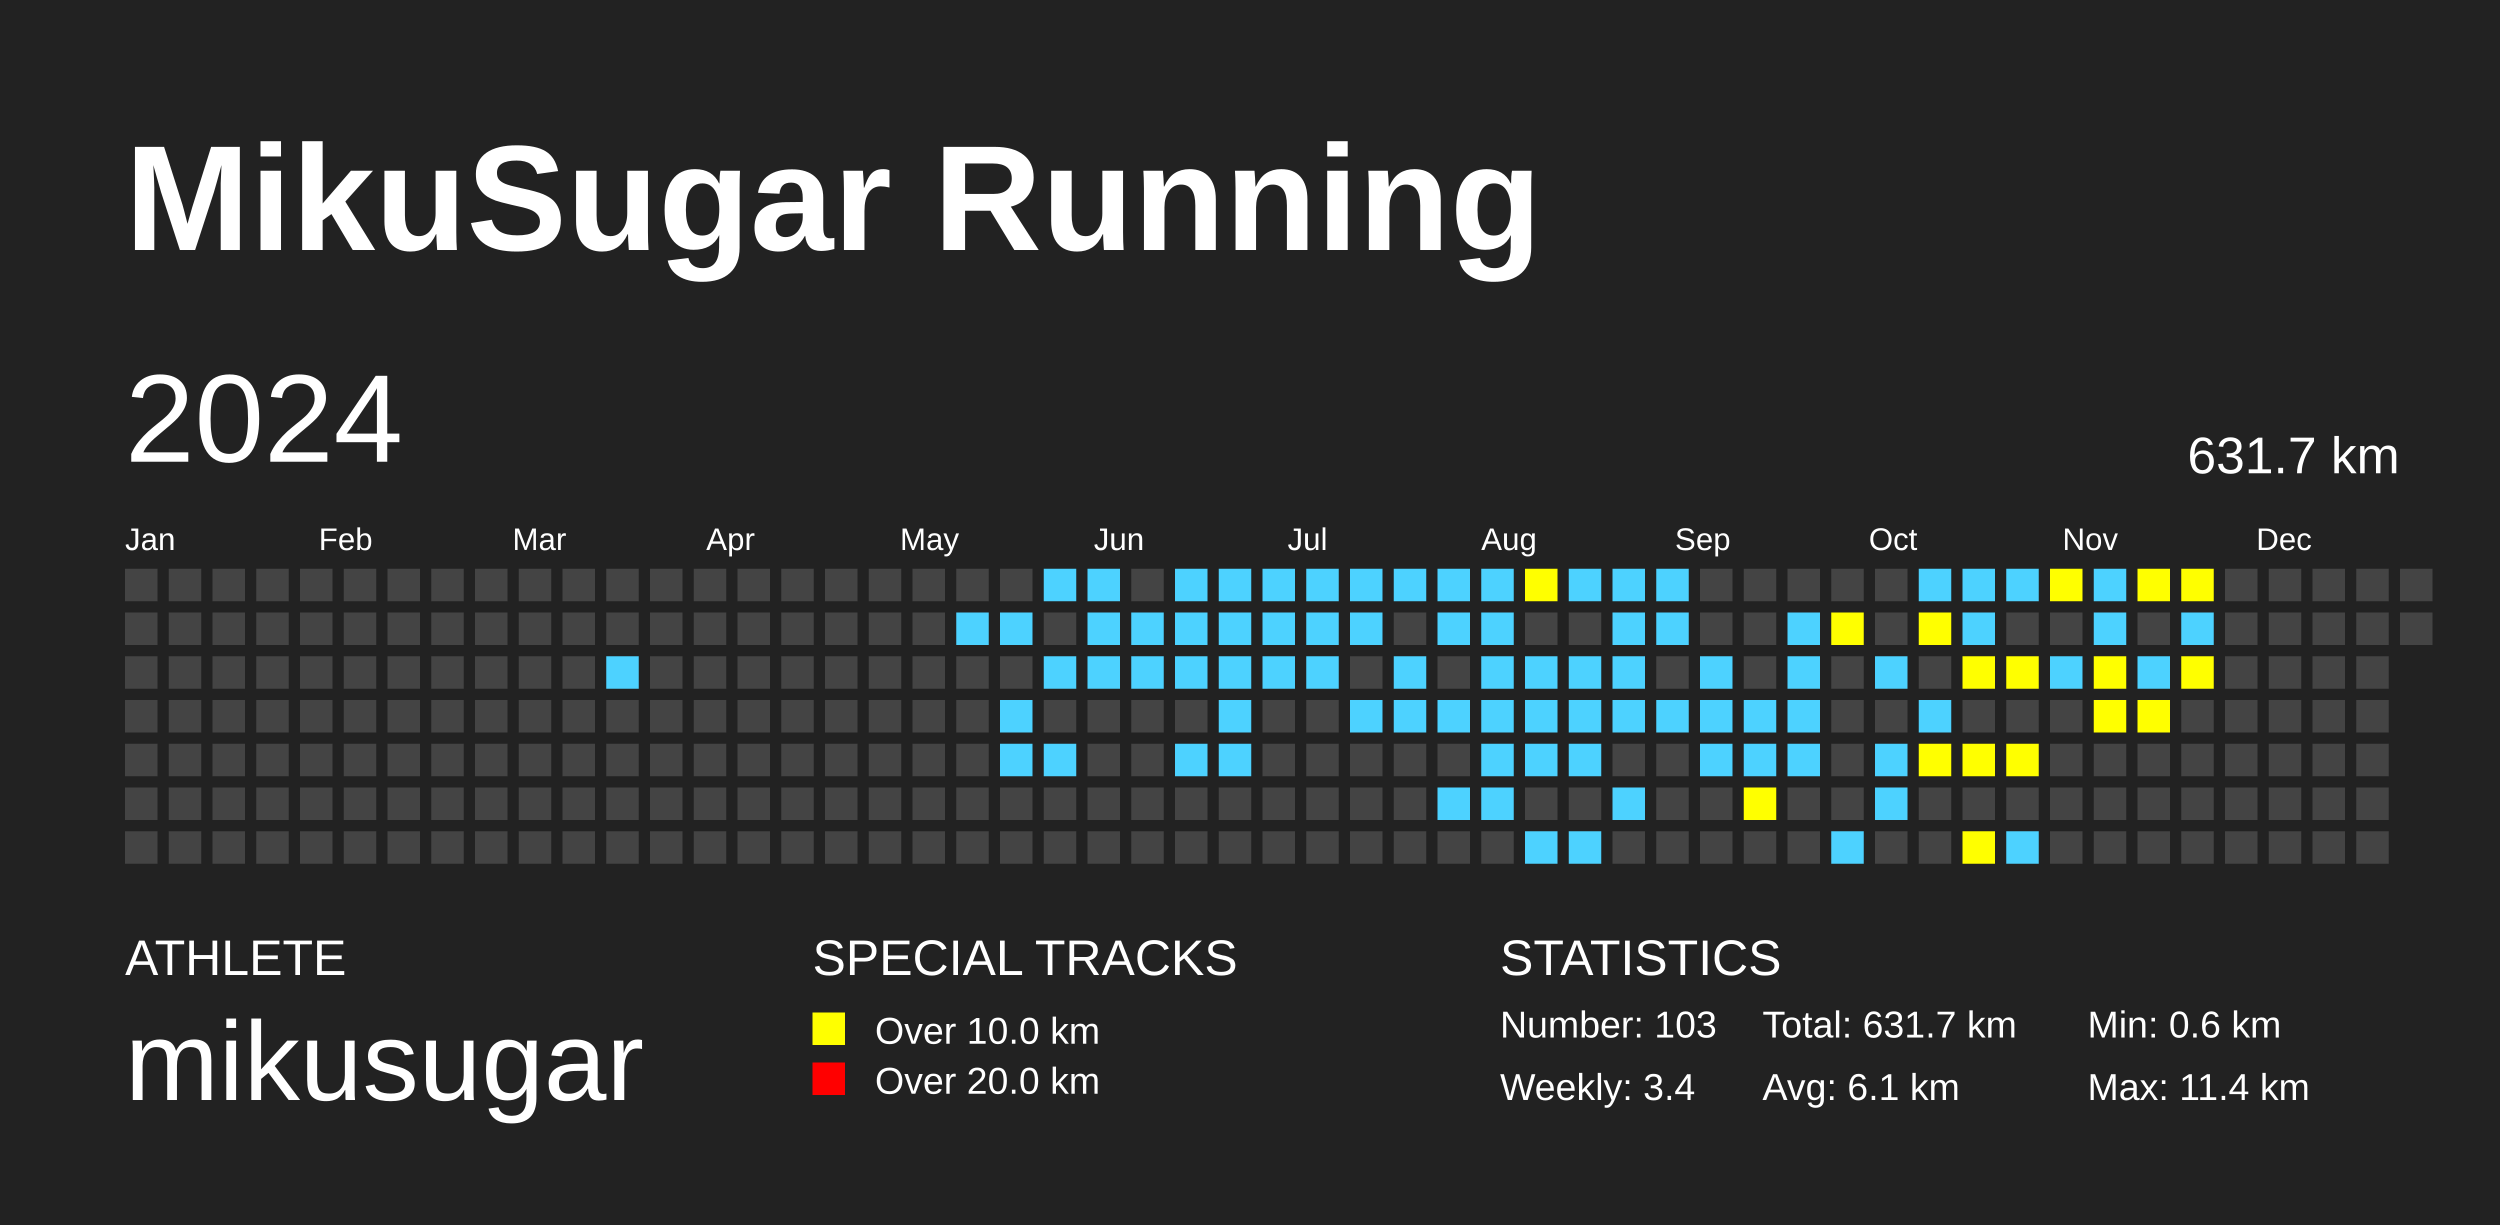
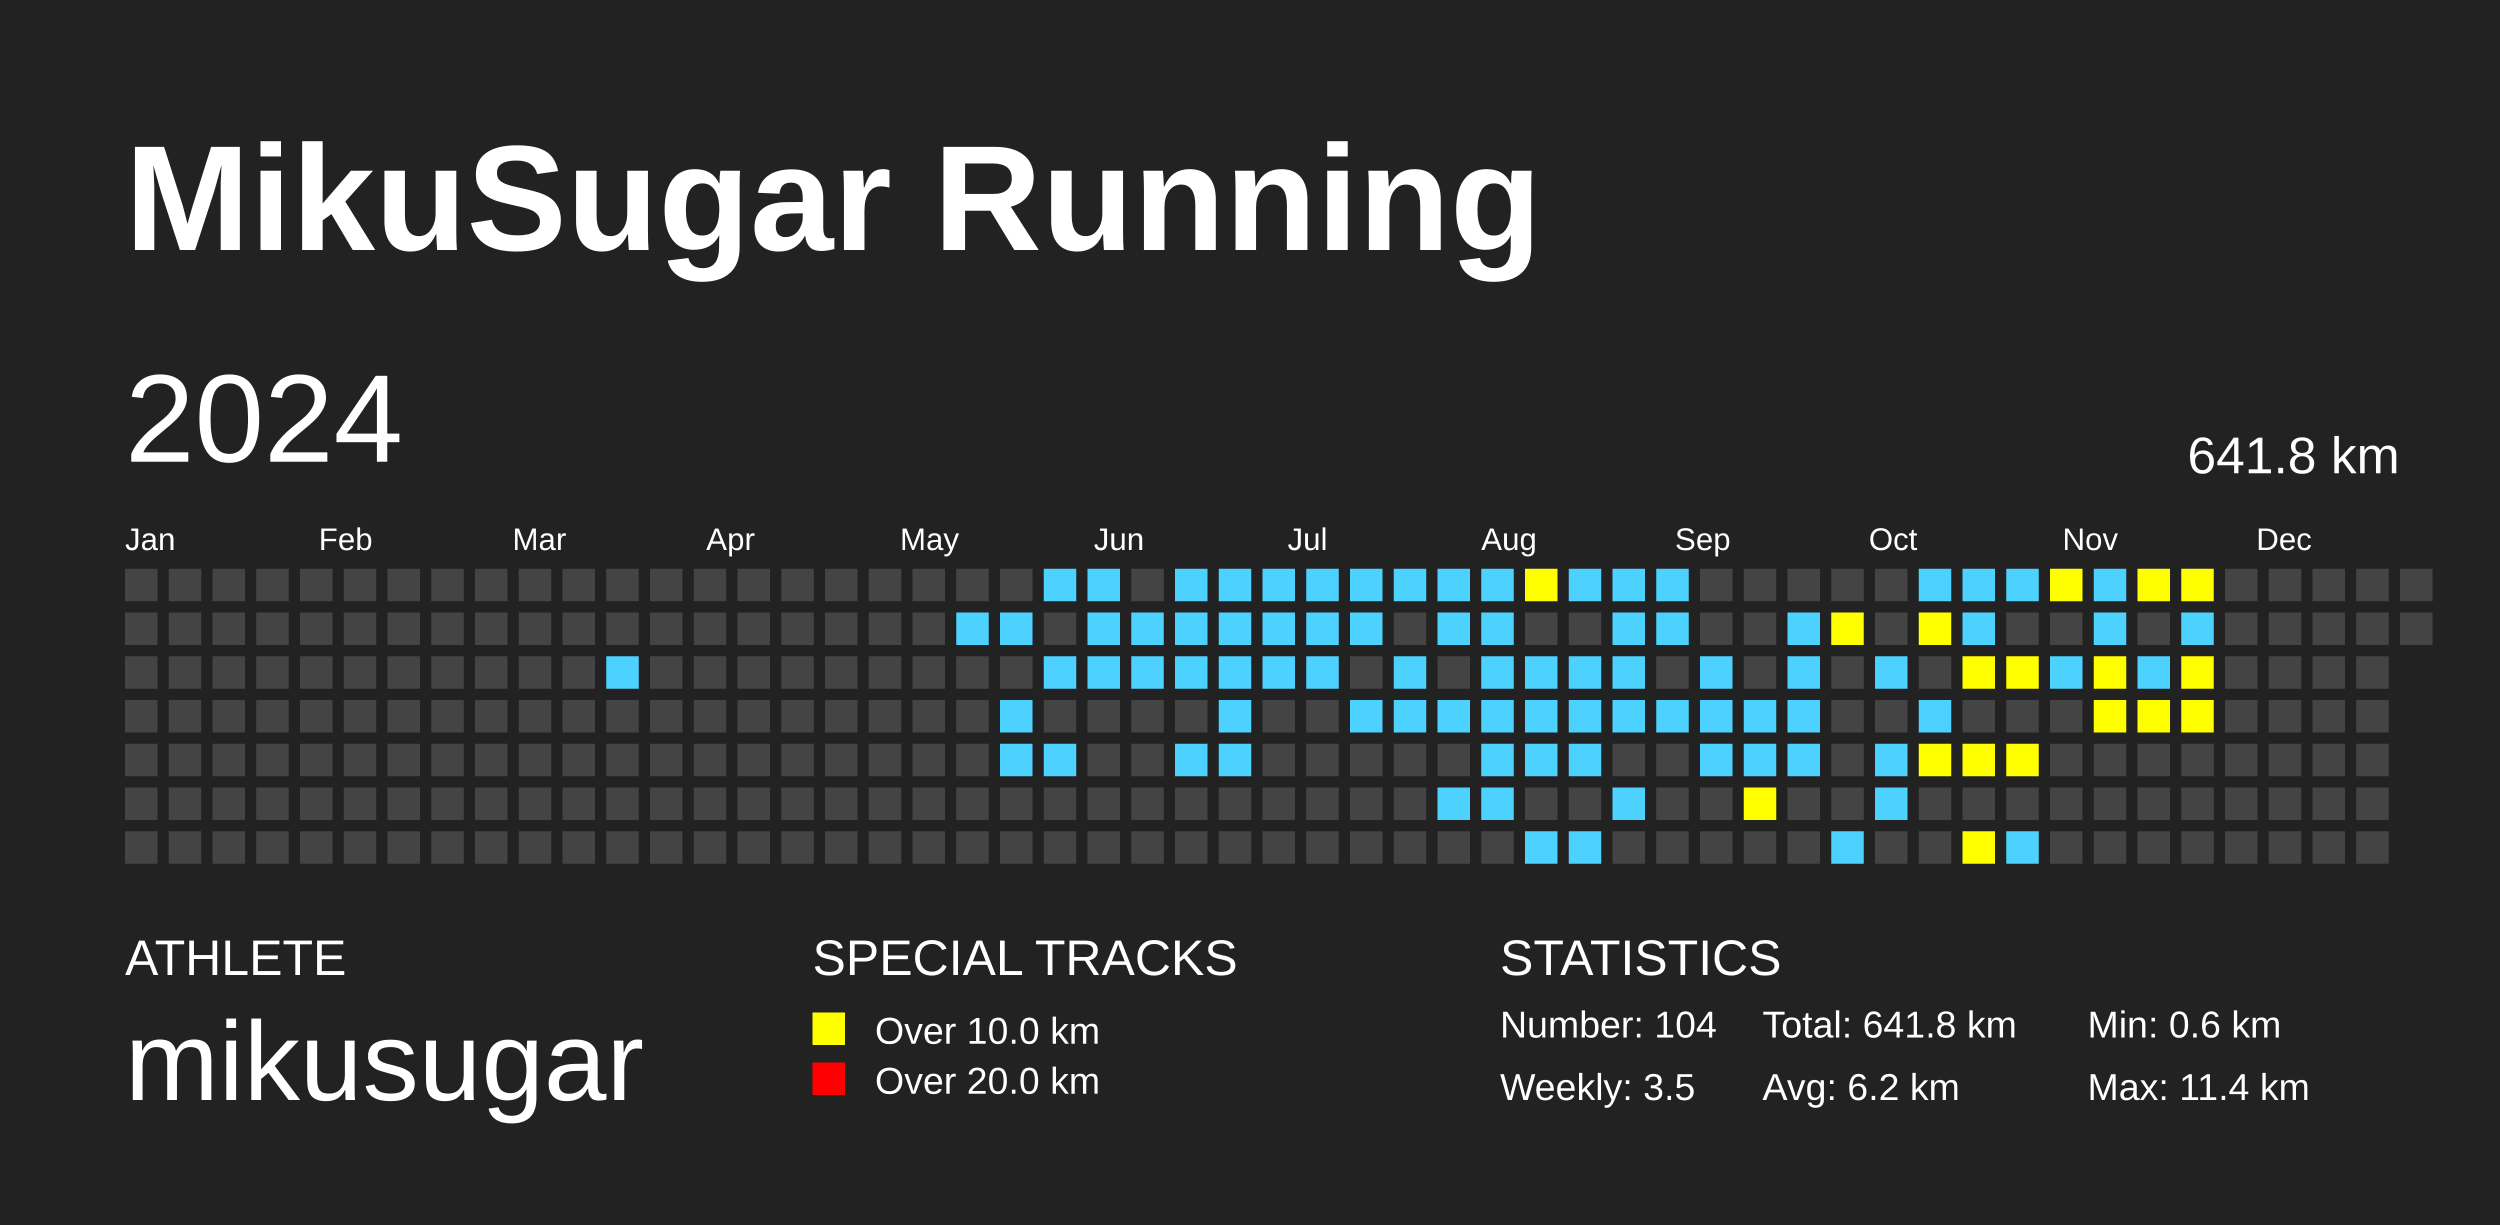
<svg xmlns="http://www.w3.org/2000/svg" baseProfile="full" height="98mm" version="1.1" viewBox="0,0,200,98" width="200mm">
  <defs />
  <rect fill="#222222" height="98" width="200" x="0" y="0" />
  <text fill="#FFFFFF" style="font-size:12px; font-family:Arial; font-weight:bold;" x="10" y="20">MikuSugar Running</text>
  <text fill="#FFFFFF" style="font-size:4px; font-family:Arial" x="10" y="78">ATHLETE</text>
  <text fill="#FFFFFF" style="font-size:9px; font-family:Arial" x="10" y="88">mikusugar</text>
  <text fill="#FFFFFF" style="font-size:4px; font-family:Arial" x="65" y="78">SPECIAL TRACKS</text>
  <rect fill="yellow" height="2.6" width="2.6" x="65" y="81" />
  <text fill="#FFFFFF" style="font-size:3px; font-family:Arial" x="70" y="83.5">Over 10.0 km</text>
  <rect fill="red" height="2.6" width="2.6" x="65" y="85" />
  <text fill="#FFFFFF" style="font-size:3px; font-family:Arial" x="70" y="87.5">Over 20.0 km</text>
  <text fill="#FFFFFF" style="font-size:4px; font-family:Arial" x="120" y="78">STATISTICS</text>
-   <text fill="#FFFFFF" style="font-size:3px; font-family:Arial" x="120" y="83">Number: 103</text>
-   <text fill="#FFFFFF" style="font-size:3px; font-family:Arial" x="120" y="88">Weekly: 3.4</text>
-   <text fill="#FFFFFF" style="font-size:3px; font-family:Arial" x="141" y="83">Total: 631.7 km</text>
-   <text fill="#FFFFFF" style="font-size:3px; font-family:Arial" x="141" y="88">Avg: 6.1 km</text>
+   <text fill="#FFFFFF" style="font-size:3px; font-family:Arial" x="120" y="83">Number: 104</text>
+   <text fill="#FFFFFF" style="font-size:3px; font-family:Arial" x="120" y="88">Weekly: 3.5</text>
+   <text fill="#FFFFFF" style="font-size:3px; font-family:Arial" x="141" y="83">Total: 641.8 km</text>
+   <text fill="#FFFFFF" style="font-size:3px; font-family:Arial" x="141" y="88">Avg: 6.2 km</text>
  <text fill="#FFFFFF" style="font-size:3px; font-family:Arial" x="167" y="83">Min: 0.6 km</text>
  <text fill="#FFFFFF" style="font-size:3px; font-family:Arial" x="167" y="88">Max: 11.4 km</text>
  <text dominant-baseline="hanging" fill="#FFFFFF" style="font-size:10.0px; font-family:Arial;" x="10" y="30">2024</text>
-   <text dominant-baseline="hanging" fill="#FFFFFF" style="font-size:4.125px; font-family:Arial;" x="175" y="35">631.7 km</text>
+   <text dominant-baseline="hanging" fill="#FFFFFF" style="font-size:4.125px; font-family:Arial;" x="175" y="35">641.8 km</text>
  <text fill="#FFFFFF" style="font-size:2.5px; font-family:Arial" x="10.0" y="44">Jan</text>
  <text fill="#FFFFFF" style="font-size:2.5px; font-family:Arial" x="25.5" y="44">Feb</text>
  <text fill="#FFFFFF" style="font-size:2.5px; font-family:Arial" x="41.0" y="44">Mar</text>
  <text fill="#FFFFFF" style="font-size:2.5px; font-family:Arial" x="56.5" y="44">Apr</text>
  <text fill="#FFFFFF" style="font-size:2.5px; font-family:Arial" x="72.0" y="44">May</text>
  <text fill="#FFFFFF" style="font-size:2.5px; font-family:Arial" x="87.5" y="44">Jun</text>
  <text fill="#FFFFFF" style="font-size:2.5px; font-family:Arial" x="103.0" y="44">Jul</text>
  <text fill="#FFFFFF" style="font-size:2.5px; font-family:Arial" x="118.5" y="44">Aug</text>
  <text fill="#FFFFFF" style="font-size:2.5px; font-family:Arial" x="134.0" y="44">Sep</text>
  <text fill="#FFFFFF" style="font-size:2.5px; font-family:Arial" x="149.5" y="44">Oct</text>
  <text fill="#FFFFFF" style="font-size:2.5px; font-family:Arial" x="165.0" y="44">Nov</text>
  <text fill="#FFFFFF" style="font-size:2.5px; font-family:Arial" x="180.5" y="44">Dec</text>
  <rect fill="#444444" height="2.6" width="2.6" x="10.0" y="45.5" />
  <rect fill="#444444" height="2.6" width="2.6" x="10.0" y="49.0" />
  <rect fill="#444444" height="2.6" width="2.6" x="10.0" y="52.5" />
  <rect fill="#444444" height="2.6" width="2.6" x="10.0" y="56.0" />
  <rect fill="#444444" height="2.6" width="2.6" x="10.0" y="59.5" />
  <rect fill="#444444" height="2.6" width="2.6" x="10.0" y="63.0" />
  <rect fill="#444444" height="2.6" width="2.6" x="10.0" y="66.5" />
  <rect fill="#444444" height="2.6" width="2.6" x="13.5" y="45.5" />
  <rect fill="#444444" height="2.6" width="2.6" x="13.5" y="49.0" />
  <rect fill="#444444" height="2.6" width="2.6" x="13.5" y="52.5" />
  <rect fill="#444444" height="2.6" width="2.6" x="13.5" y="56.0" />
  <rect fill="#444444" height="2.6" width="2.6" x="13.5" y="59.5" />
  <rect fill="#444444" height="2.6" width="2.6" x="13.5" y="63.0" />
  <rect fill="#444444" height="2.6" width="2.6" x="13.5" y="66.5" />
  <rect fill="#444444" height="2.6" width="2.6" x="17.0" y="45.5" />
  <rect fill="#444444" height="2.6" width="2.6" x="17.0" y="49.0" />
  <rect fill="#444444" height="2.6" width="2.6" x="17.0" y="52.5" />
  <rect fill="#444444" height="2.6" width="2.6" x="17.0" y="56.0" />
  <rect fill="#444444" height="2.6" width="2.6" x="17.0" y="59.5" />
  <rect fill="#444444" height="2.6" width="2.6" x="17.0" y="63.0" />
  <rect fill="#444444" height="2.6" width="2.6" x="17.0" y="66.5" />
  <rect fill="#444444" height="2.6" width="2.6" x="20.5" y="45.5" />
  <rect fill="#444444" height="2.6" width="2.6" x="20.5" y="49.0" />
  <rect fill="#444444" height="2.6" width="2.6" x="20.5" y="52.5" />
  <rect fill="#444444" height="2.6" width="2.6" x="20.5" y="56.0" />
  <rect fill="#444444" height="2.6" width="2.6" x="20.5" y="59.5" />
  <rect fill="#444444" height="2.6" width="2.6" x="20.5" y="63.0" />
  <rect fill="#444444" height="2.6" width="2.6" x="20.5" y="66.5" />
  <rect fill="#444444" height="2.6" width="2.6" x="24.0" y="45.5" />
  <rect fill="#444444" height="2.6" width="2.6" x="24.0" y="49.0" />
  <rect fill="#444444" height="2.6" width="2.6" x="24.0" y="52.5" />
  <rect fill="#444444" height="2.6" width="2.6" x="24.0" y="56.0" />
  <rect fill="#444444" height="2.6" width="2.6" x="24.0" y="59.5" />
  <rect fill="#444444" height="2.6" width="2.6" x="24.0" y="63.0" />
  <rect fill="#444444" height="2.6" width="2.6" x="24.0" y="66.5" />
  <rect fill="#444444" height="2.6" width="2.6" x="27.5" y="45.5" />
  <rect fill="#444444" height="2.6" width="2.6" x="27.5" y="49.0" />
  <rect fill="#444444" height="2.6" width="2.6" x="27.5" y="52.5" />
  <rect fill="#444444" height="2.6" width="2.6" x="27.5" y="56.0" />
  <rect fill="#444444" height="2.6" width="2.6" x="27.5" y="59.5" />
  <rect fill="#444444" height="2.6" width="2.6" x="27.5" y="63.0" />
  <rect fill="#444444" height="2.6" width="2.6" x="27.5" y="66.5" />
  <rect fill="#444444" height="2.6" width="2.6" x="31.0" y="45.5" />
  <rect fill="#444444" height="2.6" width="2.6" x="31.0" y="49.0" />
  <rect fill="#444444" height="2.6" width="2.6" x="31.0" y="52.5" />
  <rect fill="#444444" height="2.6" width="2.6" x="31.0" y="56.0" />
  <rect fill="#444444" height="2.6" width="2.6" x="31.0" y="59.5" />
  <rect fill="#444444" height="2.6" width="2.6" x="31.0" y="63.0" />
  <rect fill="#444444" height="2.6" width="2.6" x="31.0" y="66.5" />
  <rect fill="#444444" height="2.6" width="2.6" x="34.5" y="45.5" />
  <rect fill="#444444" height="2.6" width="2.6" x="34.5" y="49.0" />
  <rect fill="#444444" height="2.6" width="2.6" x="34.5" y="52.5" />
  <rect fill="#444444" height="2.6" width="2.6" x="34.5" y="56.0" />
  <rect fill="#444444" height="2.6" width="2.6" x="34.5" y="59.5" />
  <rect fill="#444444" height="2.6" width="2.6" x="34.5" y="63.0" />
  <rect fill="#444444" height="2.6" width="2.6" x="34.5" y="66.5" />
  <rect fill="#444444" height="2.6" width="2.6" x="38.0" y="45.5" />
  <rect fill="#444444" height="2.6" width="2.6" x="38.0" y="49.0" />
  <rect fill="#444444" height="2.6" width="2.6" x="38.0" y="52.5" />
  <rect fill="#444444" height="2.6" width="2.6" x="38.0" y="56.0" />
  <rect fill="#444444" height="2.6" width="2.6" x="38.0" y="59.5" />
  <rect fill="#444444" height="2.6" width="2.6" x="38.0" y="63.0" />
  <rect fill="#444444" height="2.6" width="2.6" x="38.0" y="66.5" />
  <rect fill="#444444" height="2.6" width="2.6" x="41.5" y="45.5" />
  <rect fill="#444444" height="2.6" width="2.6" x="41.5" y="49.0" />
  <rect fill="#444444" height="2.6" width="2.6" x="41.5" y="52.5" />
  <rect fill="#444444" height="2.6" width="2.6" x="41.5" y="56.0" />
  <rect fill="#444444" height="2.6" width="2.6" x="41.5" y="59.5" />
  <rect fill="#444444" height="2.6" width="2.6" x="41.5" y="63.0" />
  <rect fill="#444444" height="2.6" width="2.6" x="41.5" y="66.5" />
  <rect fill="#444444" height="2.6" width="2.6" x="45.0" y="45.5" />
  <rect fill="#444444" height="2.6" width="2.6" x="45.0" y="49.0" />
  <rect fill="#444444" height="2.6" width="2.6" x="45.0" y="52.5" />
  <rect fill="#444444" height="2.6" width="2.6" x="45.0" y="56.0" />
  <rect fill="#444444" height="2.6" width="2.6" x="45.0" y="59.5" />
  <rect fill="#444444" height="2.6" width="2.6" x="45.0" y="63.0" />
  <rect fill="#444444" height="2.6" width="2.6" x="45.0" y="66.5" />
  <rect fill="#444444" height="2.6" width="2.6" x="48.5" y="45.5" />
  <rect fill="#444444" height="2.6" width="2.6" x="48.5" y="49.0" />
  <rect fill="#4DD2FF" height="2.6" width="2.6" x="48.5" y="52.5" />
  <rect fill="#444444" height="2.6" width="2.6" x="48.5" y="56.0" />
  <rect fill="#444444" height="2.6" width="2.6" x="48.5" y="59.5" />
  <rect fill="#444444" height="2.6" width="2.6" x="48.5" y="63.0" />
  <rect fill="#444444" height="2.6" width="2.6" x="48.5" y="66.5" />
  <rect fill="#444444" height="2.6" width="2.6" x="52.0" y="45.5" />
  <rect fill="#444444" height="2.6" width="2.6" x="52.0" y="49.0" />
  <rect fill="#444444" height="2.6" width="2.6" x="52.0" y="52.5" />
  <rect fill="#444444" height="2.6" width="2.6" x="52.0" y="56.0" />
  <rect fill="#444444" height="2.6" width="2.6" x="52.0" y="59.5" />
  <rect fill="#444444" height="2.6" width="2.6" x="52.0" y="63.0" />
  <rect fill="#444444" height="2.6" width="2.6" x="52.0" y="66.5" />
  <rect fill="#444444" height="2.6" width="2.6" x="55.5" y="45.5" />
  <rect fill="#444444" height="2.6" width="2.6" x="55.5" y="49.0" />
  <rect fill="#444444" height="2.6" width="2.6" x="55.5" y="52.5" />
  <rect fill="#444444" height="2.6" width="2.6" x="55.5" y="56.0" />
  <rect fill="#444444" height="2.6" width="2.6" x="55.5" y="59.5" />
  <rect fill="#444444" height="2.6" width="2.6" x="55.5" y="63.0" />
  <rect fill="#444444" height="2.6" width="2.6" x="55.5" y="66.5" />
  <rect fill="#444444" height="2.6" width="2.6" x="59.0" y="45.5" />
  <rect fill="#444444" height="2.6" width="2.6" x="59.0" y="49.0" />
  <rect fill="#444444" height="2.6" width="2.6" x="59.0" y="52.5" />
  <rect fill="#444444" height="2.6" width="2.6" x="59.0" y="56.0" />
  <rect fill="#444444" height="2.6" width="2.6" x="59.0" y="59.5" />
  <rect fill="#444444" height="2.6" width="2.6" x="59.0" y="63.0" />
  <rect fill="#444444" height="2.6" width="2.6" x="59.0" y="66.5" />
  <rect fill="#444444" height="2.6" width="2.6" x="62.5" y="45.5" />
  <rect fill="#444444" height="2.6" width="2.6" x="62.5" y="49.0" />
  <rect fill="#444444" height="2.6" width="2.6" x="62.5" y="52.5" />
  <rect fill="#444444" height="2.6" width="2.6" x="62.5" y="56.0" />
  <rect fill="#444444" height="2.6" width="2.6" x="62.5" y="59.5" />
  <rect fill="#444444" height="2.6" width="2.6" x="62.5" y="63.0" />
  <rect fill="#444444" height="2.6" width="2.6" x="62.5" y="66.5" />
  <rect fill="#444444" height="2.6" width="2.6" x="66.0" y="45.5" />
  <rect fill="#444444" height="2.6" width="2.6" x="66.0" y="49.0" />
  <rect fill="#444444" height="2.6" width="2.6" x="66.0" y="52.5" />
  <rect fill="#444444" height="2.6" width="2.6" x="66.0" y="56.0" />
  <rect fill="#444444" height="2.6" width="2.6" x="66.0" y="59.5" />
  <rect fill="#444444" height="2.6" width="2.6" x="66.0" y="63.0" />
  <rect fill="#444444" height="2.6" width="2.6" x="66.0" y="66.5" />
  <rect fill="#444444" height="2.6" width="2.6" x="69.5" y="45.5" />
  <rect fill="#444444" height="2.6" width="2.6" x="69.5" y="49.0" />
  <rect fill="#444444" height="2.6" width="2.6" x="69.5" y="52.5" />
  <rect fill="#444444" height="2.6" width="2.6" x="69.5" y="56.0" />
  <rect fill="#444444" height="2.6" width="2.6" x="69.5" y="59.5" />
  <rect fill="#444444" height="2.6" width="2.6" x="69.5" y="63.0" />
  <rect fill="#444444" height="2.6" width="2.6" x="69.5" y="66.5" />
  <rect fill="#444444" height="2.6" width="2.6" x="73.0" y="45.5" />
  <rect fill="#444444" height="2.6" width="2.6" x="73.0" y="49.0" />
  <rect fill="#444444" height="2.6" width="2.6" x="73.0" y="52.5" />
  <rect fill="#444444" height="2.6" width="2.6" x="73.0" y="56.0" />
  <rect fill="#444444" height="2.6" width="2.6" x="73.0" y="59.5" />
  <rect fill="#444444" height="2.6" width="2.6" x="73.0" y="63.0" />
  <rect fill="#444444" height="2.6" width="2.6" x="73.0" y="66.5" />
  <rect fill="#444444" height="2.6" width="2.6" x="76.5" y="45.5" />
  <rect fill="#4DD2FF" height="2.6" width="2.6" x="76.5" y="49.0" />
  <rect fill="#444444" height="2.6" width="2.6" x="76.5" y="52.5" />
  <rect fill="#444444" height="2.6" width="2.6" x="76.5" y="56.0" />
  <rect fill="#444444" height="2.6" width="2.6" x="76.5" y="59.5" />
  <rect fill="#444444" height="2.6" width="2.6" x="76.5" y="63.0" />
  <rect fill="#444444" height="2.6" width="2.6" x="76.5" y="66.5" />
  <rect fill="#444444" height="2.6" width="2.6" x="80.0" y="45.5" />
  <rect fill="#4DD2FF" height="2.6" width="2.6" x="80.0" y="49.0" />
  <rect fill="#444444" height="2.6" width="2.6" x="80.0" y="52.5" />
  <rect fill="#4DD2FF" height="2.6" width="2.6" x="80.0" y="56.0" />
  <rect fill="#4DD2FF" height="2.6" width="2.6" x="80.0" y="59.5" />
  <rect fill="#444444" height="2.6" width="2.6" x="80.0" y="63.0" />
  <rect fill="#444444" height="2.6" width="2.6" x="80.0" y="66.5" />
  <rect fill="#4DD2FF" height="2.6" width="2.6" x="83.5" y="45.5" />
  <rect fill="#444444" height="2.6" width="2.6" x="83.5" y="49.0" />
  <rect fill="#4DD2FF" height="2.6" width="2.6" x="83.5" y="52.5" />
  <rect fill="#444444" height="2.6" width="2.6" x="83.5" y="56.0" />
  <rect fill="#4DD2FF" height="2.6" width="2.6" x="83.5" y="59.5" />
  <rect fill="#444444" height="2.6" width="2.6" x="83.5" y="63.0" />
  <rect fill="#444444" height="2.6" width="2.6" x="83.5" y="66.5" />
  <rect fill="#4DD2FF" height="2.6" width="2.6" x="87.0" y="45.5" />
  <rect fill="#4DD2FF" height="2.6" width="2.6" x="87.0" y="49.0" />
  <rect fill="#4DD2FF" height="2.6" width="2.6" x="87.0" y="52.5" />
  <rect fill="#444444" height="2.6" width="2.6" x="87.0" y="56.0" />
  <rect fill="#444444" height="2.6" width="2.6" x="87.0" y="59.5" />
  <rect fill="#444444" height="2.6" width="2.6" x="87.0" y="63.0" />
  <rect fill="#444444" height="2.6" width="2.6" x="87.0" y="66.5" />
  <rect fill="#444444" height="2.6" width="2.6" x="90.5" y="45.5" />
  <rect fill="#4DD2FF" height="2.6" width="2.6" x="90.5" y="49.0" />
  <rect fill="#4DD2FF" height="2.6" width="2.6" x="90.5" y="52.5" />
  <rect fill="#444444" height="2.6" width="2.6" x="90.5" y="56.0" />
  <rect fill="#444444" height="2.6" width="2.6" x="90.5" y="59.5" />
  <rect fill="#444444" height="2.6" width="2.6" x="90.5" y="63.0" />
  <rect fill="#444444" height="2.6" width="2.6" x="90.5" y="66.5" />
  <rect fill="#4DD2FF" height="2.6" width="2.6" x="94.0" y="45.5" />
  <rect fill="#4DD2FF" height="2.6" width="2.6" x="94.0" y="49.0" />
  <rect fill="#4DD2FF" height="2.6" width="2.6" x="94.0" y="52.5" />
  <rect fill="#444444" height="2.6" width="2.6" x="94.0" y="56.0" />
  <rect fill="#4DD2FF" height="2.6" width="2.6" x="94.0" y="59.5" />
  <rect fill="#444444" height="2.6" width="2.6" x="94.0" y="63.0" />
  <rect fill="#444444" height="2.6" width="2.6" x="94.0" y="66.5" />
  <rect fill="#4DD2FF" height="2.6" width="2.6" x="97.5" y="45.5" />
  <rect fill="#4DD2FF" height="2.6" width="2.6" x="97.5" y="49.0" />
  <rect fill="#4DD2FF" height="2.6" width="2.6" x="97.5" y="52.5" />
  <rect fill="#4DD2FF" height="2.6" width="2.6" x="97.5" y="56.0" />
  <rect fill="#4DD2FF" height="2.6" width="2.6" x="97.5" y="59.5" />
  <rect fill="#444444" height="2.6" width="2.6" x="97.5" y="63.0" />
  <rect fill="#444444" height="2.6" width="2.6" x="97.5" y="66.5" />
  <rect fill="#4DD2FF" height="2.6" width="2.6" x="101.0" y="45.5" />
  <rect fill="#4DD2FF" height="2.6" width="2.6" x="101.0" y="49.0" />
  <rect fill="#4DD2FF" height="2.6" width="2.6" x="101.0" y="52.5" />
  <rect fill="#444444" height="2.6" width="2.6" x="101.0" y="56.0" />
  <rect fill="#444444" height="2.6" width="2.6" x="101.0" y="59.5" />
  <rect fill="#444444" height="2.6" width="2.6" x="101.0" y="63.0" />
  <rect fill="#444444" height="2.6" width="2.6" x="101.0" y="66.5" />
  <rect fill="#4DD2FF" height="2.6" width="2.6" x="104.5" y="45.5" />
  <rect fill="#4DD2FF" height="2.6" width="2.6" x="104.5" y="49.0" />
  <rect fill="#4DD2FF" height="2.6" width="2.6" x="104.5" y="52.5" />
  <rect fill="#444444" height="2.6" width="2.6" x="104.5" y="56.0" />
  <rect fill="#444444" height="2.6" width="2.6" x="104.5" y="59.5" />
  <rect fill="#444444" height="2.6" width="2.6" x="104.5" y="63.0" />
  <rect fill="#444444" height="2.6" width="2.6" x="104.5" y="66.5" />
  <rect fill="#4DD2FF" height="2.6" width="2.6" x="108.0" y="45.5" />
  <rect fill="#4DD2FF" height="2.6" width="2.6" x="108.0" y="49.0" />
  <rect fill="#444444" height="2.6" width="2.6" x="108.0" y="52.5" />
  <rect fill="#4DD2FF" height="2.6" width="2.6" x="108.0" y="56.0" />
  <rect fill="#444444" height="2.6" width="2.6" x="108.0" y="59.5" />
  <rect fill="#444444" height="2.6" width="2.6" x="108.0" y="63.0" />
  <rect fill="#444444" height="2.6" width="2.6" x="108.0" y="66.5" />
  <rect fill="#4DD2FF" height="2.6" width="2.6" x="111.5" y="45.5" />
  <rect fill="#444444" height="2.6" width="2.6" x="111.5" y="49.0" />
  <rect fill="#4DD2FF" height="2.6" width="2.6" x="111.5" y="52.5" />
  <rect fill="#4DD2FF" height="2.6" width="2.6" x="111.5" y="56.0" />
  <rect fill="#444444" height="2.6" width="2.6" x="111.5" y="59.5" />
  <rect fill="#444444" height="2.6" width="2.6" x="111.5" y="63.0" />
  <rect fill="#444444" height="2.6" width="2.6" x="111.5" y="66.5" />
  <rect fill="#4DD2FF" height="2.6" width="2.6" x="115.0" y="45.5" />
  <rect fill="#4DD2FF" height="2.6" width="2.6" x="115.0" y="49.0" />
  <rect fill="#444444" height="2.6" width="2.6" x="115.0" y="52.5" />
  <rect fill="#4DD2FF" height="2.6" width="2.6" x="115.0" y="56.0" />
  <rect fill="#444444" height="2.6" width="2.6" x="115.0" y="59.5" />
  <rect fill="#4DD2FF" height="2.6" width="2.6" x="115.0" y="63.0" />
  <rect fill="#444444" height="2.6" width="2.6" x="115.0" y="66.5" />
  <rect fill="#4DD2FF" height="2.6" width="2.6" x="118.5" y="45.5" />
  <rect fill="#4DD2FF" height="2.6" width="2.6" x="118.5" y="49.0" />
  <rect fill="#4DD2FF" height="2.6" width="2.6" x="118.5" y="52.5" />
  <rect fill="#4DD2FF" height="2.6" width="2.6" x="118.5" y="56.0" />
  <rect fill="#4DD2FF" height="2.6" width="2.6" x="118.5" y="59.5" />
  <rect fill="#4DD2FF" height="2.6" width="2.6" x="118.5" y="63.0" />
  <rect fill="#444444" height="2.6" width="2.6" x="118.5" y="66.5" />
  <rect fill="yellow" height="2.6" width="2.6" x="122.0" y="45.5" />
  <rect fill="#444444" height="2.6" width="2.6" x="122.0" y="49.0" />
  <rect fill="#4DD2FF" height="2.6" width="2.6" x="122.0" y="52.5" />
  <rect fill="#4DD2FF" height="2.6" width="2.6" x="122.0" y="56.0" />
  <rect fill="#4DD2FF" height="2.6" width="2.6" x="122.0" y="59.5" />
  <rect fill="#444444" height="2.6" width="2.6" x="122.0" y="63.0" />
  <rect fill="#4DD2FF" height="2.6" width="2.6" x="122.0" y="66.5" />
  <rect fill="#4DD2FF" height="2.6" width="2.6" x="125.5" y="45.5" />
  <rect fill="#444444" height="2.6" width="2.6" x="125.5" y="49.0" />
  <rect fill="#4DD2FF" height="2.6" width="2.6" x="125.5" y="52.5" />
  <rect fill="#4DD2FF" height="2.6" width="2.6" x="125.5" y="56.0" />
  <rect fill="#4DD2FF" height="2.6" width="2.6" x="125.5" y="59.5" />
  <rect fill="#444444" height="2.6" width="2.6" x="125.5" y="63.0" />
  <rect fill="#4DD2FF" height="2.6" width="2.6" x="125.5" y="66.5" />
  <rect fill="#4DD2FF" height="2.6" width="2.6" x="129.0" y="45.5" />
  <rect fill="#4DD2FF" height="2.6" width="2.6" x="129.0" y="49.0" />
  <rect fill="#4DD2FF" height="2.6" width="2.6" x="129.0" y="52.5" />
  <rect fill="#4DD2FF" height="2.6" width="2.6" x="129.0" y="56.0" />
  <rect fill="#444444" height="2.6" width="2.6" x="129.0" y="59.5" />
  <rect fill="#4DD2FF" height="2.6" width="2.6" x="129.0" y="63.0" />
  <rect fill="#444444" height="2.6" width="2.6" x="129.0" y="66.5" />
  <rect fill="#4DD2FF" height="2.6" width="2.6" x="132.5" y="45.5" />
  <rect fill="#4DD2FF" height="2.6" width="2.6" x="132.5" y="49.0" />
  <rect fill="#444444" height="2.6" width="2.6" x="132.5" y="52.5" />
  <rect fill="#4DD2FF" height="2.6" width="2.6" x="132.5" y="56.0" />
  <rect fill="#444444" height="2.6" width="2.6" x="132.5" y="59.5" />
  <rect fill="#444444" height="2.6" width="2.6" x="132.5" y="63.0" />
  <rect fill="#444444" height="2.6" width="2.6" x="132.5" y="66.5" />
  <rect fill="#444444" height="2.6" width="2.6" x="136.0" y="45.5" />
  <rect fill="#444444" height="2.6" width="2.6" x="136.0" y="49.0" />
  <rect fill="#4DD2FF" height="2.6" width="2.6" x="136.0" y="52.5" />
  <rect fill="#4DD2FF" height="2.6" width="2.6" x="136.0" y="56.0" />
  <rect fill="#4DD2FF" height="2.6" width="2.6" x="136.0" y="59.5" />
  <rect fill="#444444" height="2.6" width="2.6" x="136.0" y="63.0" />
  <rect fill="#444444" height="2.6" width="2.6" x="136.0" y="66.5" />
  <rect fill="#444444" height="2.6" width="2.6" x="139.5" y="45.5" />
  <rect fill="#444444" height="2.6" width="2.6" x="139.5" y="49.0" />
  <rect fill="#444444" height="2.6" width="2.6" x="139.5" y="52.5" />
  <rect fill="#4DD2FF" height="2.6" width="2.6" x="139.5" y="56.0" />
  <rect fill="#4DD2FF" height="2.6" width="2.6" x="139.5" y="59.5" />
  <rect fill="yellow" height="2.6" width="2.6" x="139.5" y="63.0" />
  <rect fill="#444444" height="2.6" width="2.6" x="139.5" y="66.5" />
  <rect fill="#444444" height="2.6" width="2.6" x="143.0" y="45.5" />
  <rect fill="#4DD2FF" height="2.6" width="2.6" x="143.0" y="49.0" />
  <rect fill="#4DD2FF" height="2.6" width="2.6" x="143.0" y="52.5" />
  <rect fill="#4DD2FF" height="2.6" width="2.6" x="143.0" y="56.0" />
  <rect fill="#4DD2FF" height="2.6" width="2.6" x="143.0" y="59.5" />
  <rect fill="#444444" height="2.6" width="2.6" x="143.0" y="63.0" />
  <rect fill="#444444" height="2.6" width="2.6" x="143.0" y="66.5" />
  <rect fill="#444444" height="2.6" width="2.6" x="146.5" y="45.5" />
  <rect fill="yellow" height="2.6" width="2.6" x="146.5" y="49.0" />
  <rect fill="#444444" height="2.6" width="2.6" x="146.5" y="52.5" />
  <rect fill="#444444" height="2.6" width="2.6" x="146.5" y="56.0" />
  <rect fill="#444444" height="2.6" width="2.6" x="146.5" y="59.5" />
  <rect fill="#444444" height="2.6" width="2.6" x="146.5" y="63.0" />
  <rect fill="#4DD2FF" height="2.6" width="2.6" x="146.5" y="66.5" />
  <rect fill="#444444" height="2.6" width="2.6" x="150.0" y="45.5" />
  <rect fill="#444444" height="2.6" width="2.6" x="150.0" y="49.0" />
  <rect fill="#4DD2FF" height="2.6" width="2.6" x="150.0" y="52.5" />
  <rect fill="#444444" height="2.6" width="2.6" x="150.0" y="56.0" />
  <rect fill="#4DD2FF" height="2.6" width="2.6" x="150.0" y="59.5" />
  <rect fill="#4DD2FF" height="2.6" width="2.6" x="150.0" y="63.0" />
  <rect fill="#444444" height="2.6" width="2.6" x="150.0" y="66.5" />
  <rect fill="#4DD2FF" height="2.6" width="2.6" x="153.5" y="45.5" />
  <rect fill="yellow" height="2.6" width="2.6" x="153.5" y="49.0" />
  <rect fill="#444444" height="2.6" width="2.6" x="153.5" y="52.5" />
  <rect fill="#4DD2FF" height="2.6" width="2.6" x="153.5" y="56.0" />
  <rect fill="yellow" height="2.6" width="2.6" x="153.5" y="59.5" />
  <rect fill="#444444" height="2.6" width="2.6" x="153.5" y="63.0" />
  <rect fill="#444444" height="2.6" width="2.6" x="153.5" y="66.5" />
  <rect fill="#4DD2FF" height="2.6" width="2.6" x="157.0" y="45.5" />
  <rect fill="#4DD2FF" height="2.6" width="2.6" x="157.0" y="49.0" />
  <rect fill="yellow" height="2.6" width="2.6" x="157.0" y="52.5" />
  <rect fill="#444444" height="2.6" width="2.6" x="157.0" y="56.0" />
  <rect fill="yellow" height="2.6" width="2.6" x="157.0" y="59.5" />
  <rect fill="#444444" height="2.6" width="2.6" x="157.0" y="63.0" />
  <rect fill="yellow" height="2.6" width="2.6" x="157.0" y="66.5" />
  <rect fill="#4DD2FF" height="2.6" width="2.6" x="160.5" y="45.5" />
  <rect fill="#444444" height="2.6" width="2.6" x="160.5" y="49.0" />
  <rect fill="yellow" height="2.6" width="2.6" x="160.5" y="52.5" />
  <rect fill="#444444" height="2.6" width="2.6" x="160.5" y="56.0" />
  <rect fill="yellow" height="2.6" width="2.6" x="160.5" y="59.5" />
  <rect fill="#444444" height="2.6" width="2.6" x="160.5" y="63.0" />
  <rect fill="#4DD2FF" height="2.6" width="2.6" x="160.5" y="66.5" />
  <rect fill="yellow" height="2.6" width="2.6" x="164.0" y="45.5" />
  <rect fill="#444444" height="2.6" width="2.6" x="164.0" y="49.0" />
  <rect fill="#4DD2FF" height="2.6" width="2.6" x="164.0" y="52.5" />
  <rect fill="#444444" height="2.6" width="2.6" x="164.0" y="56.0" />
  <rect fill="#444444" height="2.6" width="2.6" x="164.0" y="59.5" />
  <rect fill="#444444" height="2.6" width="2.6" x="164.0" y="63.0" />
  <rect fill="#444444" height="2.6" width="2.6" x="164.0" y="66.5" />
  <rect fill="#4DD2FF" height="2.6" width="2.6" x="167.5" y="45.5" />
  <rect fill="#4DD2FF" height="2.6" width="2.6" x="167.5" y="49.0" />
  <rect fill="yellow" height="2.6" width="2.6" x="167.5" y="52.5" />
  <rect fill="yellow" height="2.6" width="2.6" x="167.5" y="56.0" />
  <rect fill="#444444" height="2.6" width="2.6" x="167.5" y="59.5" />
  <rect fill="#444444" height="2.6" width="2.6" x="167.5" y="63.0" />
  <rect fill="#444444" height="2.6" width="2.6" x="167.5" y="66.5" />
  <rect fill="yellow" height="2.6" width="2.6" x="171.0" y="45.5" />
  <rect fill="#444444" height="2.6" width="2.6" x="171.0" y="49.0" />
  <rect fill="#4DD2FF" height="2.6" width="2.6" x="171.0" y="52.5" />
  <rect fill="yellow" height="2.6" width="2.6" x="171.0" y="56.0" />
  <rect fill="#444444" height="2.6" width="2.6" x="171.0" y="59.5" />
  <rect fill="#444444" height="2.6" width="2.6" x="171.0" y="63.0" />
  <rect fill="#444444" height="2.6" width="2.6" x="171.0" y="66.5" />
  <rect fill="yellow" height="2.6" width="2.6" x="174.5" y="45.5" />
  <rect fill="#4DD2FF" height="2.6" width="2.6" x="174.5" y="49.0" />
  <rect fill="yellow" height="2.6" width="2.6" x="174.5" y="52.5" />
-   <rect fill="#444444" height="2.6" width="2.6" x="174.5" y="56.0" />
+   <rect fill="yellow" height="2.6" width="2.6" x="174.5" y="56.0" />
  <rect fill="#444444" height="2.6" width="2.6" x="174.5" y="59.5" />
  <rect fill="#444444" height="2.6" width="2.6" x="174.5" y="63.0" />
  <rect fill="#444444" height="2.6" width="2.6" x="174.5" y="66.5" />
  <rect fill="#444444" height="2.6" width="2.6" x="178.0" y="45.5" />
  <rect fill="#444444" height="2.6" width="2.6" x="178.0" y="49.0" />
  <rect fill="#444444" height="2.6" width="2.6" x="178.0" y="52.5" />
  <rect fill="#444444" height="2.6" width="2.6" x="178.0" y="56.0" />
  <rect fill="#444444" height="2.6" width="2.6" x="178.0" y="59.5" />
  <rect fill="#444444" height="2.6" width="2.6" x="178.0" y="63.0" />
  <rect fill="#444444" height="2.6" width="2.6" x="178.0" y="66.5" />
  <rect fill="#444444" height="2.6" width="2.6" x="181.5" y="45.5" />
  <rect fill="#444444" height="2.6" width="2.6" x="181.5" y="49.0" />
  <rect fill="#444444" height="2.6" width="2.6" x="181.5" y="52.5" />
  <rect fill="#444444" height="2.6" width="2.6" x="181.5" y="56.0" />
  <rect fill="#444444" height="2.6" width="2.6" x="181.5" y="59.5" />
  <rect fill="#444444" height="2.6" width="2.6" x="181.5" y="63.0" />
  <rect fill="#444444" height="2.6" width="2.6" x="181.5" y="66.5" />
  <rect fill="#444444" height="2.6" width="2.6" x="185.0" y="45.5" />
  <rect fill="#444444" height="2.6" width="2.6" x="185.0" y="49.0" />
  <rect fill="#444444" height="2.6" width="2.6" x="185.0" y="52.5" />
  <rect fill="#444444" height="2.6" width="2.6" x="185.0" y="56.0" />
  <rect fill="#444444" height="2.6" width="2.6" x="185.0" y="59.5" />
  <rect fill="#444444" height="2.6" width="2.6" x="185.0" y="63.0" />
  <rect fill="#444444" height="2.6" width="2.6" x="185.0" y="66.5" />
  <rect fill="#444444" height="2.6" width="2.6" x="188.5" y="45.5" />
  <rect fill="#444444" height="2.6" width="2.6" x="188.5" y="49.0" />
  <rect fill="#444444" height="2.6" width="2.6" x="188.5" y="52.5" />
  <rect fill="#444444" height="2.6" width="2.6" x="188.5" y="56.0" />
  <rect fill="#444444" height="2.6" width="2.6" x="188.5" y="59.5" />
  <rect fill="#444444" height="2.6" width="2.6" x="188.5" y="63.0" />
  <rect fill="#444444" height="2.6" width="2.6" x="188.5" y="66.5" />
  <rect fill="#444444" height="2.6" width="2.6" x="192.0" y="45.5" />
  <rect fill="#444444" height="2.6" width="2.6" x="192.0" y="49.0" />
</svg>
